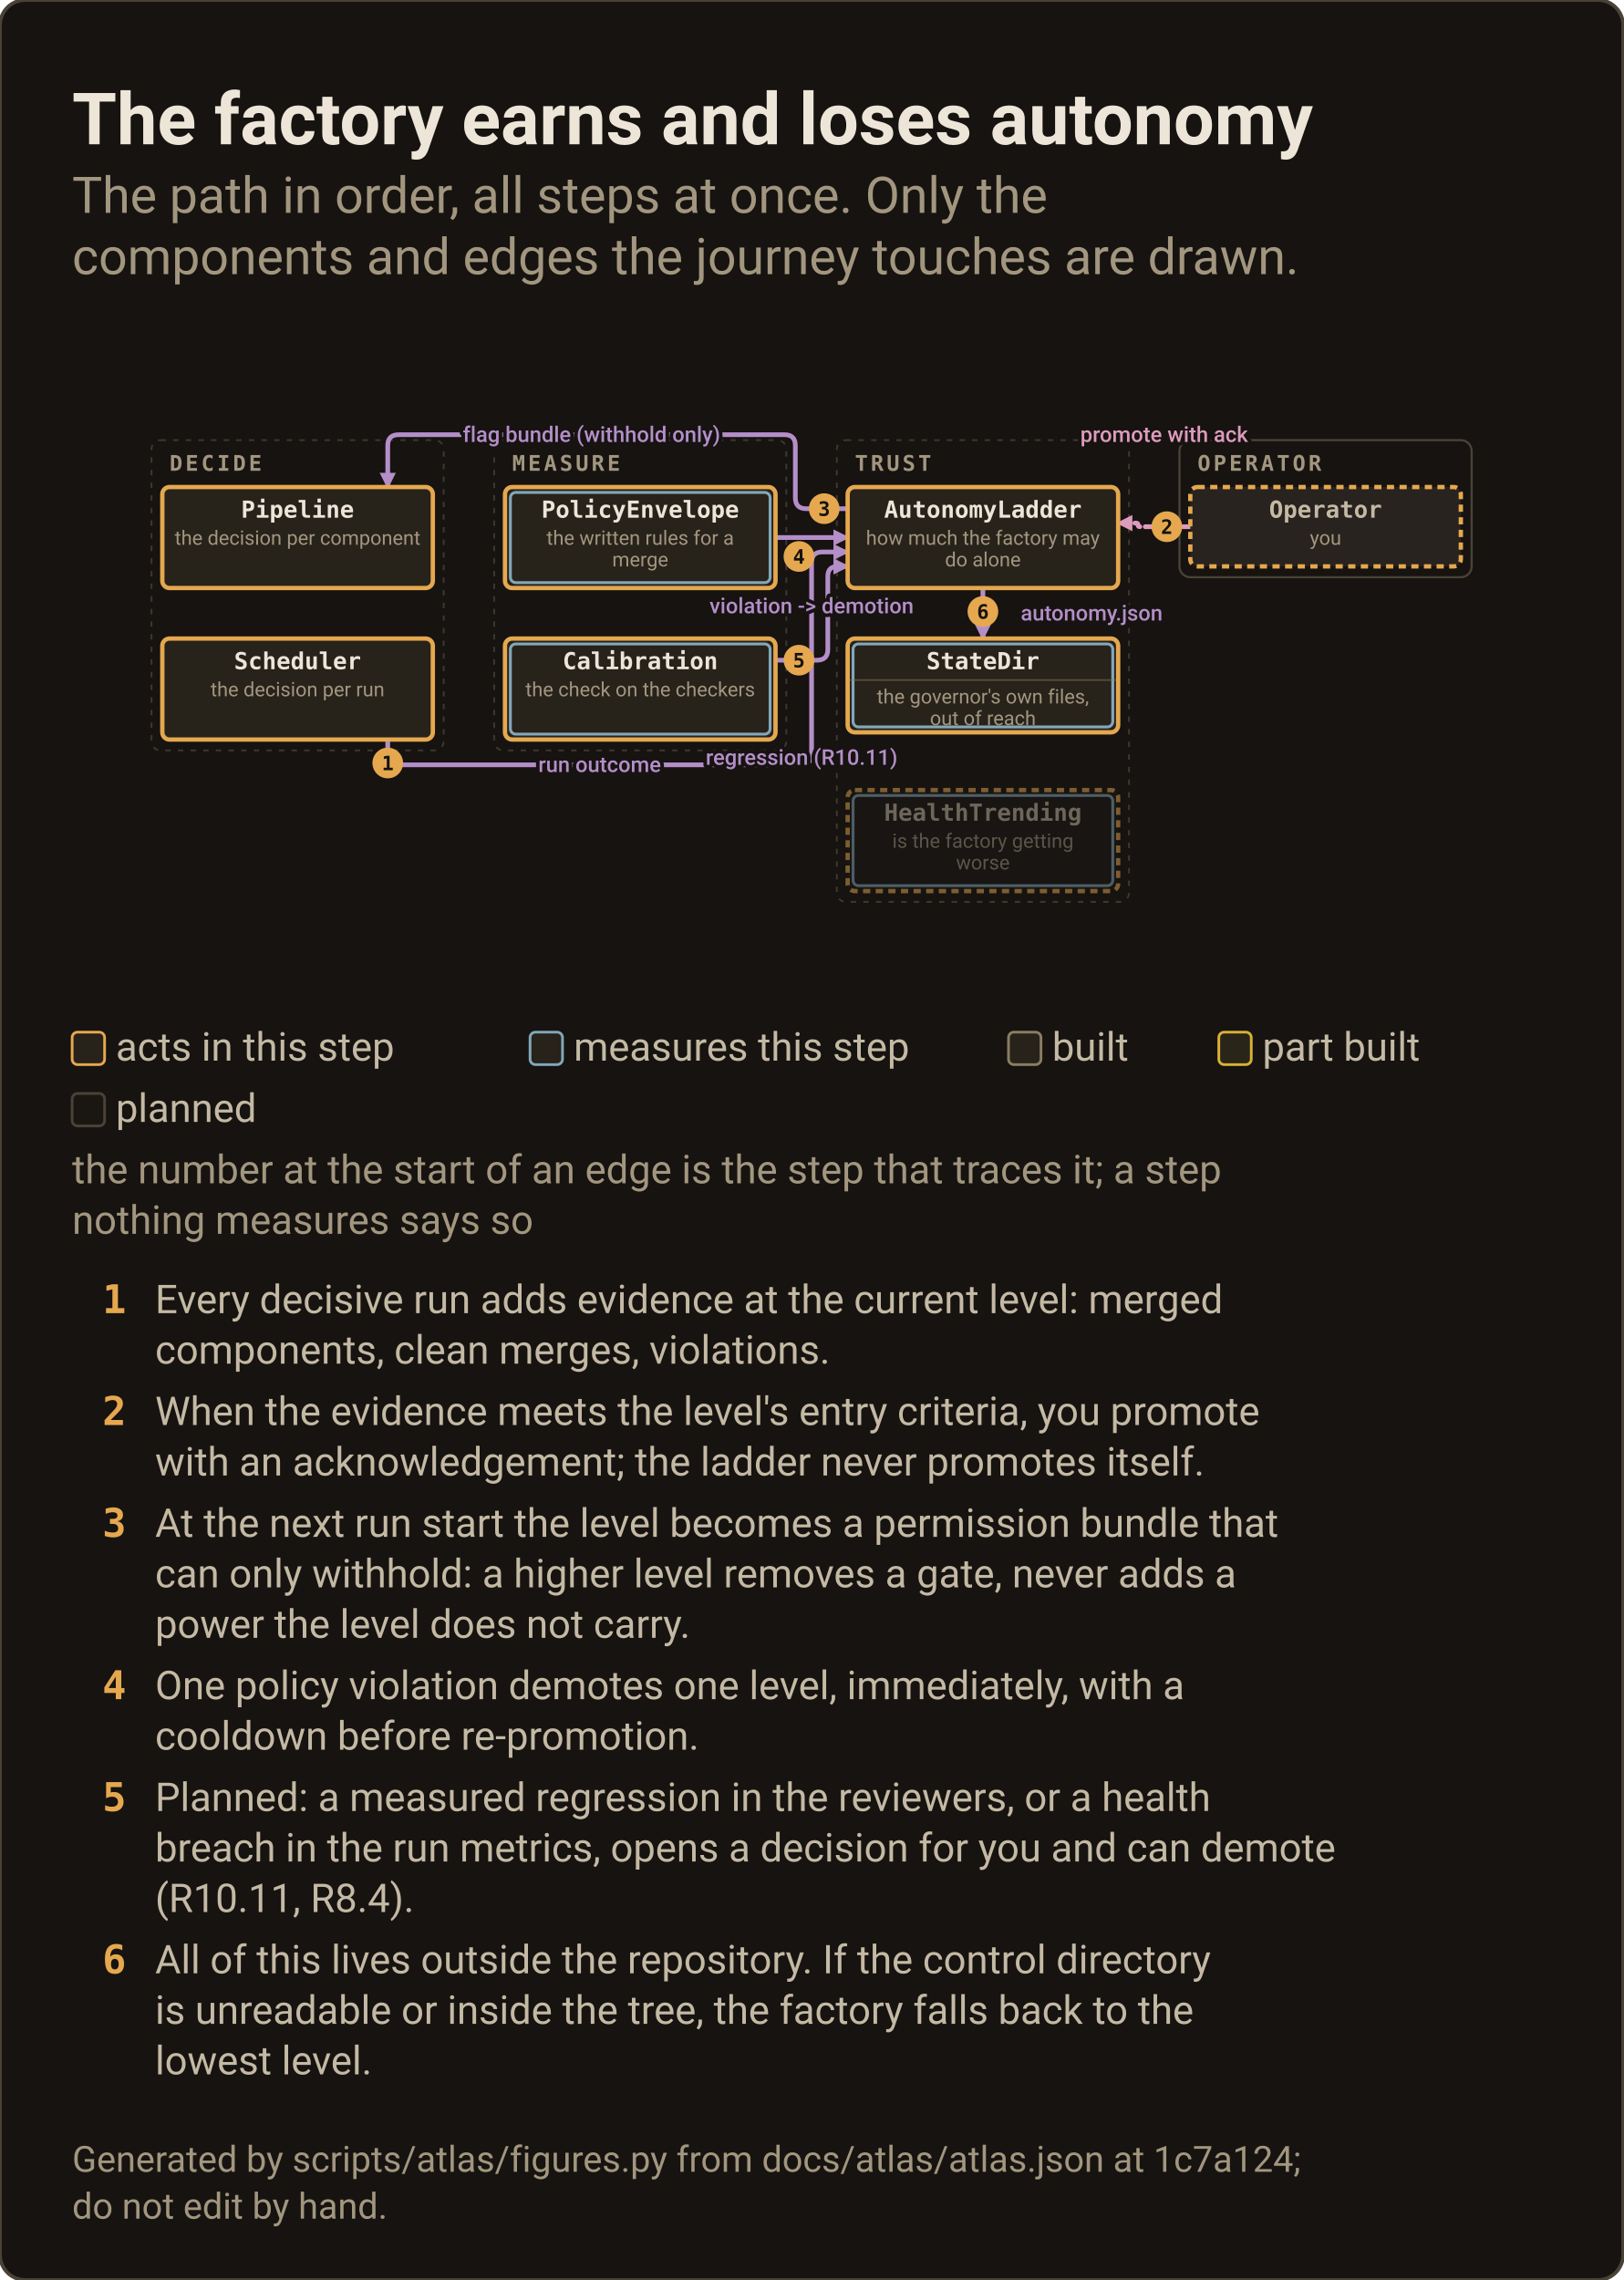
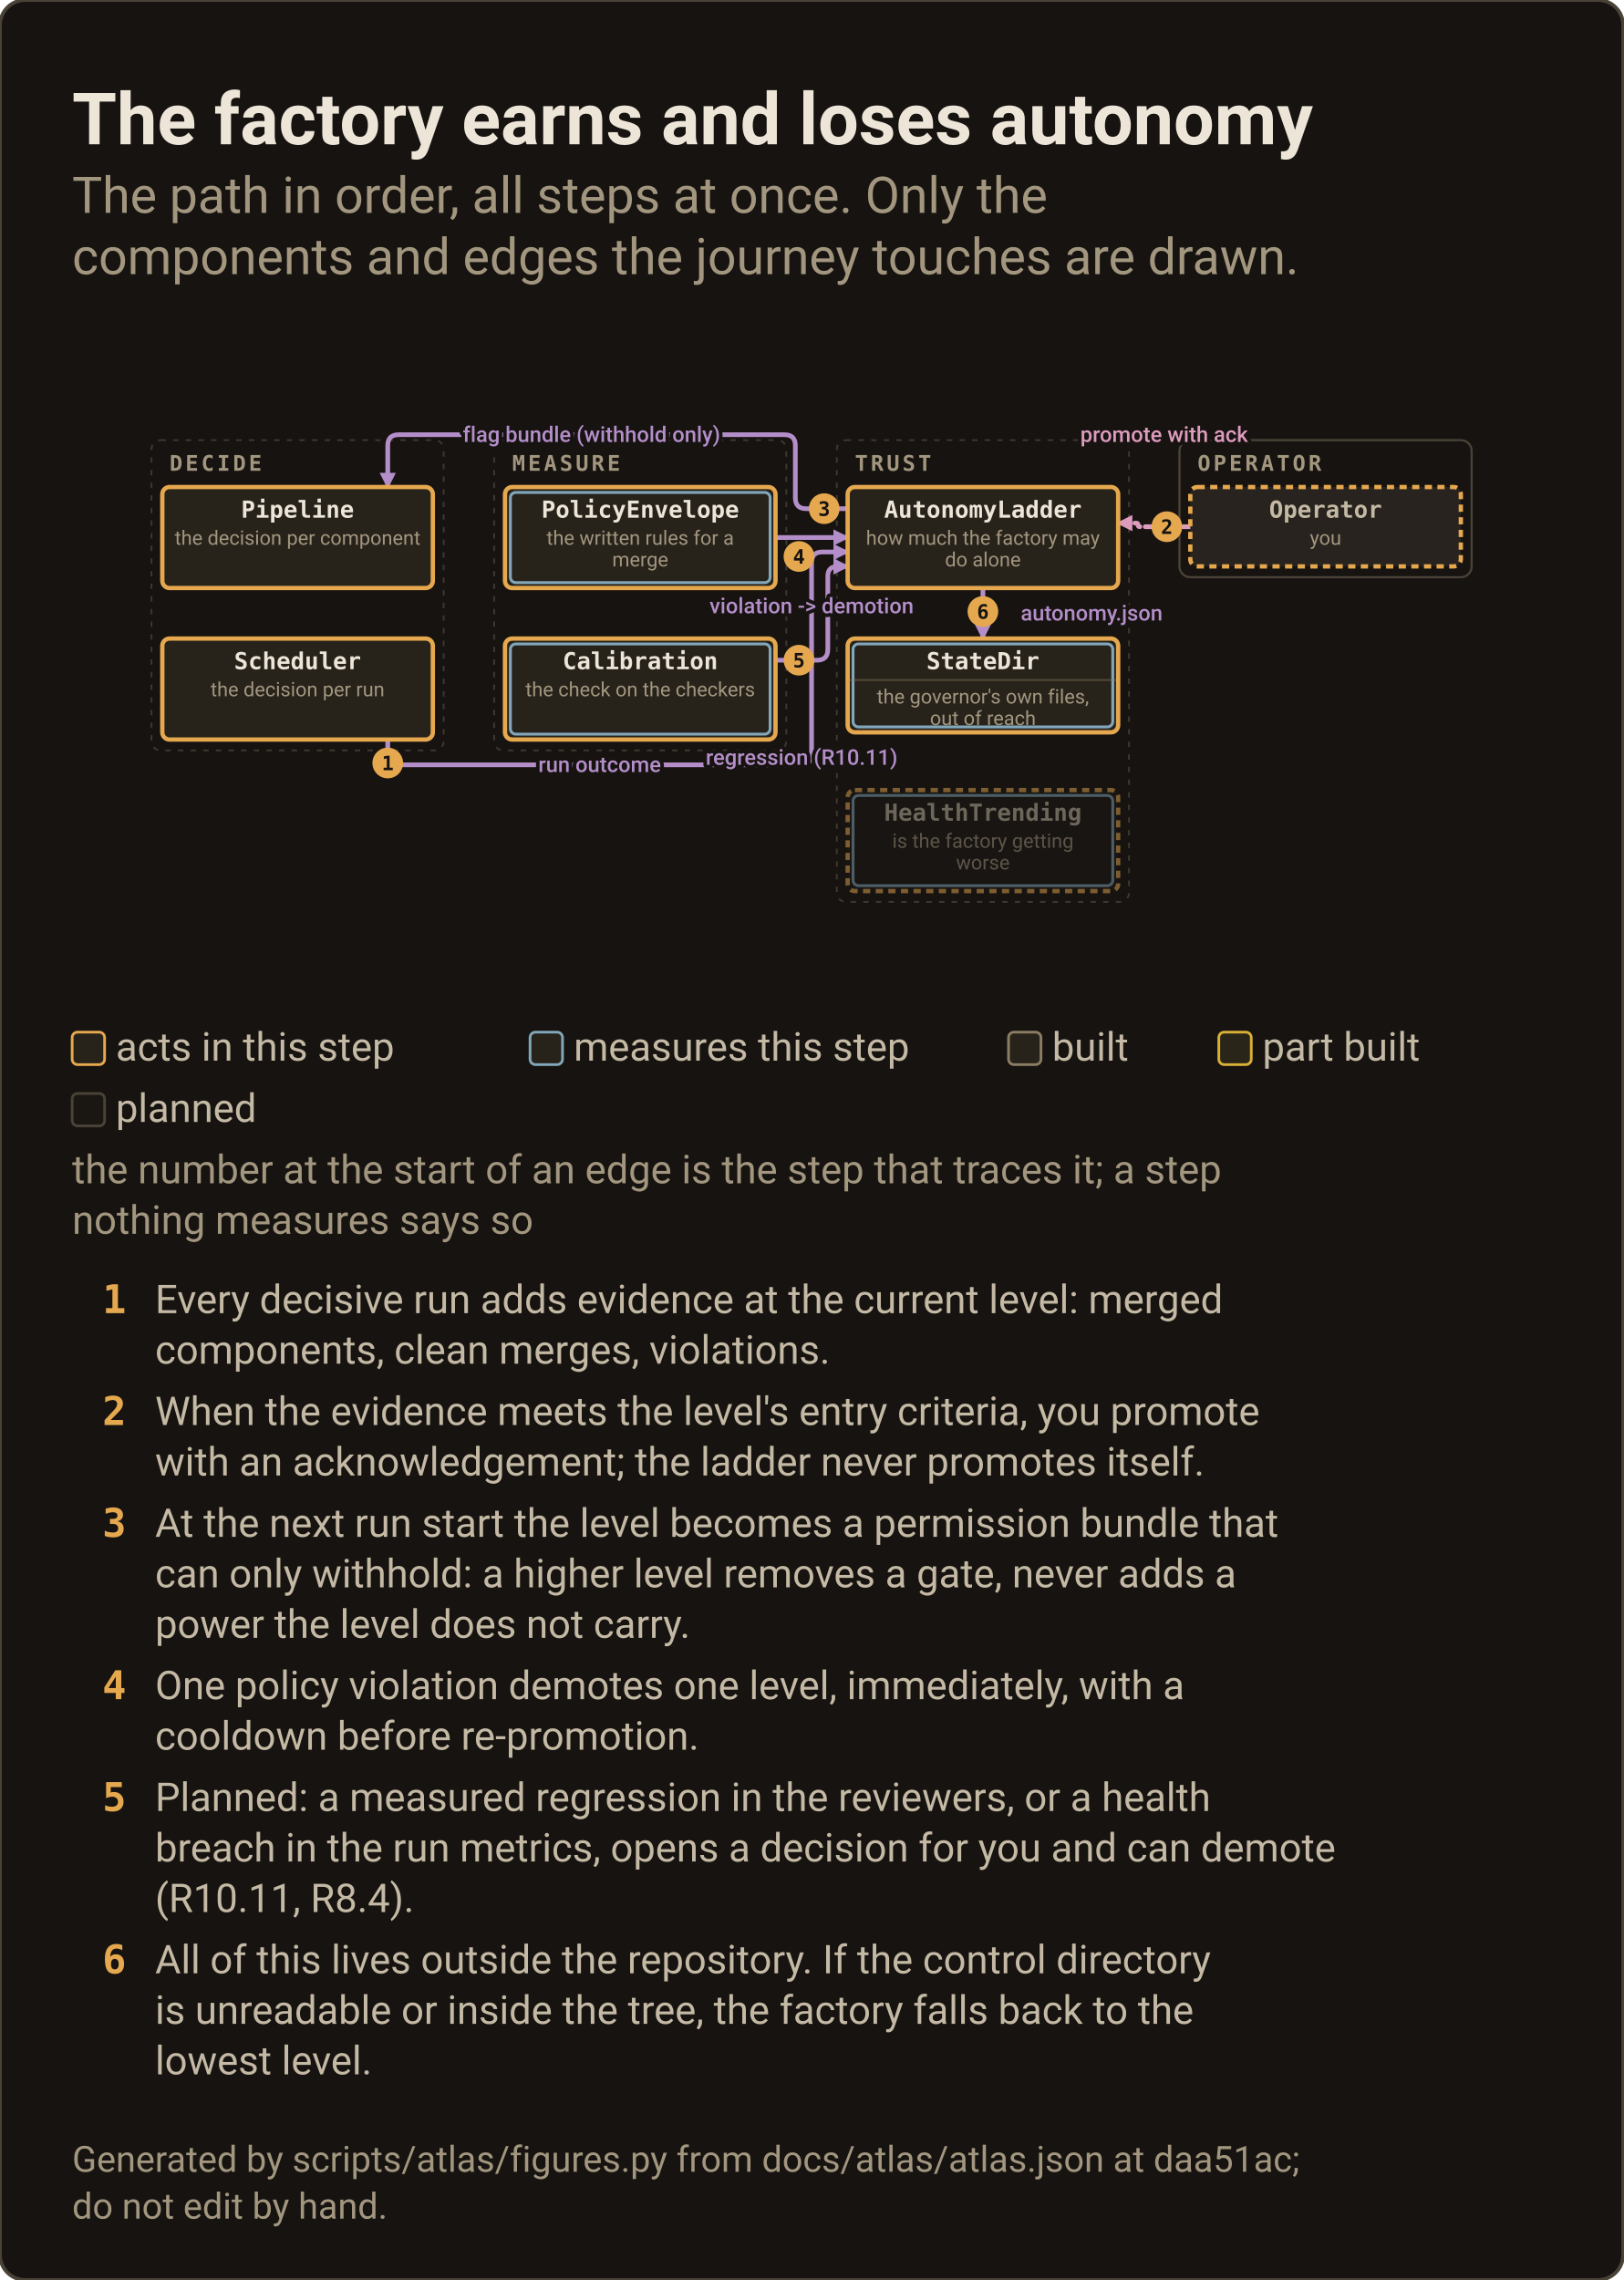
<svg xmlns="http://www.w3.org/2000/svg" width="900" height="1264" viewBox="0 0 900 1264" role="img" aria-label="Journey: The factory earns and loses autonomy">
  <rect x="0" y="0" width="900" height="1264" rx="14" fill="#161310" stroke="#4A4237" stroke-width="2" />
  <text x="40.0" y="80.0" class="c0">The factory earns and loses autonomy</text>
  <text x="40.0" y="118.0" class="c1">The path in order, all steps at once. Only the</text>
  <text x="40.0" y="152.0" class="c1">components and edges the journey touches are drawn.</text>
  <svg id="map" x="76.0" y="170.0" width="748" height="380" viewBox="0 0 748 380" overflow="visible">
    <defs>
      <marker id="map-m-work" viewBox="0 0 8 8" refX="7" refY="4" markerUnits="userSpaceOnUse" markerWidth="9" markerHeight="9" orient="auto-start-reverse">
        <path d="M0,0 L8,4 L0,8 z" fill="#D9CDB2" />
      </marker>
      <marker id="map-m-measure" viewBox="0 0 8 8" refX="7" refY="4" markerUnits="userSpaceOnUse" markerWidth="9" markerHeight="9" orient="auto-start-reverse">
        <path d="M0,0 L8,4 L0,8 z" fill="#82A7BA" />
      </marker>
      <marker id="map-m-feedback" viewBox="0 0 8 8" refX="7" refY="4" markerUnits="userSpaceOnUse" markerWidth="9" markerHeight="9" orient="auto-start-reverse">
        <path d="M0,0 L8,4 L0,8 z" fill="#E39A86" />
      </marker>
      <marker id="map-m-operator" viewBox="0 0 8 8" refX="7" refY="4" markerUnits="userSpaceOnUse" markerWidth="9" markerHeight="9" orient="auto-start-reverse">
        <path d="M0,0 L8,4 L0,8 z" fill="#DD9BBD" />
      </marker>
      <marker id="map-m-trust" viewBox="0 0 8 8" refX="7" refY="4" markerUnits="userSpaceOnUse" markerWidth="9" markerHeight="9" orient="auto-start-reverse">
        <path d="M0,0 L8,4 L0,8 z" fill="#B48EC9" />
      </marker>
      <marker id="map-m-learn" viewBox="0 0 8 8" refX="7" refY="4" markerUnits="userSpaceOnUse" markerWidth="9" markerHeight="9" orient="auto-start-reverse">
        <path d="M0,0 L8,4 L0,8 z" fill="#86C9A9" />
      </marker>
      <marker id="map-m-record" viewBox="0 0 8 8" refX="7" refY="4" markerUnits="userSpaceOnUse" markerWidth="9" markerHeight="9" orient="auto-start-reverse">
        <path d="M0,0 L8,4 L0,8 z" fill="#B7C27C" />
      </marker>
      <marker id="map-m-change" viewBox="0 0 8 8" refX="7" refY="4" markerUnits="userSpaceOnUse" markerWidth="9" markerHeight="9" orient="auto-start-reverse">
        <path d="M0,0 L8,4 L0,8 z" fill="#E26D5A" />
      </marker>
      <marker id="map-m-reach" viewBox="0 0 8 8" refX="7" refY="4" markerUnits="userSpaceOnUse" markerWidth="9" markerHeight="9" orient="auto-start-reverse">
        <path d="M0,0 L8,4 L0,8 z" fill="#E5A84F" />
      </marker>
    </defs>
    <style>#map .node.quiet{opacity:.42}#map .node.planned{opacity:.5}#map .node.planned.quiet{opacity:.3}#map .node.meas .node__box{stroke:#82A7BA;stroke-width:2.2}#map .node.acts .node__box{stroke:#E5A84F;stroke-width:2.4}#map .node__ring{display:none;fill:none;stroke:#82A7BA;stroke-width:1.6}#map .node.meas .node__ring{display:inline}#map .flow.planned{opacity:.35}#map .flowlbl.planned{opacity:.5}#map .flow.off,#map .flowlbl.off{display:none}#map .flow.hot{opacity:1;stroke-opacity:1;stroke-width:2.6}#map .flowlbl.hot{opacity:1}</style>
    <rect x="8.0" y="74.0" width="162.0" height="172.0" rx="5" fill="none" stroke="#A2967F" stroke-opacity=".28" stroke-width="1" stroke-dasharray="3 4" />
    <text x="18.0" y="91.0" class="t3">DECIDE</text>
    <rect x="198.0" y="74.0" width="162.0" height="172.0" rx="5" fill="none" stroke="#A2967F" stroke-opacity=".28" stroke-width="1" stroke-dasharray="3 4" />
    <text x="208.0" y="91.0" class="t3">MEASURE</text>
    <rect x="388.0" y="74.0" width="162.0" height="256.0" rx="5" fill="none" stroke="#A2967F" stroke-opacity=".28" stroke-width="1" stroke-dasharray="3 4" />
    <text x="398.0" y="91.0" class="t3">TRUST</text>
    <rect x="578.0" y="74.0" width="162.0" height="76.0" rx="6" fill="none" stroke="#4A4237" stroke-width="1.2" />
    <text x="588.0" y="91.0" class="t3">OPERATOR</text>
    <g data-layer="flow">
      <path id="map-f48" class="flow trust hot" data-edge="48" data-from="Scheduler" data-to="AutonomyLadder" data-art="run outcome" data-kind="trust" data-layer="trust" d="M 139.0 240.0 L 139.0 248.0 Q 139.0 254.0 145.0 254.0 L 368.0 254.0 Q 374.0 254.0 374.0 248.0 L 374.0 142.0 Q 374.0 136.0 380.0 136.0 L 394.0 136.0" fill="none" stroke="#B48EC9" stroke-opacity="0.82" stroke-width="1.2" stroke-linecap="round" marker-end="url(#map-m-trust)" />
      <path id="map-f67" class="flow trust planned hot" data-edge="67" data-from="Operator" data-to="AutonomyLadder" data-art="promote with ack" data-kind="trust" data-layer="operator" d="M 584.0 122.0 L 556.0 122.0 Q 555.0 122.0 555.0 121.0 L 555.0 121.0 Q 555.0 120.0 554.0 120.0 L 544.0 120.0" fill="none" stroke="#DD9BBD" stroke-opacity="0.82" stroke-width="1.2" stroke-dasharray="4 3" stroke-linecap="round" marker-end="url(#map-m-operator)" />
      <path id="map-f49" class="flow trust hot" data-edge="49" data-from="AutonomyLadder" data-to="Pipeline" data-art="flag bundle (withhold only)" data-kind="trust" data-layer="trust" d="M 394.0 112.0 L 371.0 112.0 Q 365.0 112.0 365.0 106.0 L 365.0 77.0 Q 365.0 71.0 359.0 71.0 L 145.0 71.0 Q 139.0 71.0 139.0 77.0 L 139.0 100.0" fill="none" stroke="#B48EC9" stroke-opacity="0.82" stroke-width="1.2" stroke-linecap="round" marker-end="url(#map-m-trust)" />
      <path id="map-f50" class="flow trust hot" data-edge="50" data-from="PolicyEnvelope" data-to="AutonomyLadder" data-art="violation -&gt; demotion" data-kind="trust" data-layer="trust" d="M 354.0 128.0 L 394.0 128.0" fill="none" stroke="#B48EC9" stroke-opacity="0.82" stroke-width="1.2" stroke-linecap="round" marker-end="url(#map-m-trust)" />
      <path id="map-f51" class="flow trust hot" data-edge="51" data-from="Calibration" data-to="AutonomyLadder" data-art="regression (R10.11)" data-kind="trust" data-layer="trust" d="M 354.0 196.0 L 377.0 196.0 Q 383.0 196.0 383.0 190.0 L 383.0 149.5 Q 383.0 144.0 388.5 144.0 L 394.0 144.0" fill="none" stroke="#B48EC9" stroke-opacity="0.82" stroke-width="1.2" stroke-linecap="round" marker-end="url(#map-m-trust)" />
      <path id="map-f52" class="flow trust hot" data-edge="52" data-from="AutonomyLadder" data-to="StateDir" data-art="autonomy.json" data-kind="trust" data-layer="trust" d="M 469.0 156.0 L 469.0 184.0" fill="none" stroke="#B48EC9" stroke-opacity="0.82" stroke-width="1.2" stroke-linecap="round" marker-end="url(#map-m-trust)" />
    </g>
    <g class="node built acts meas" data-id="PolicyEnvelope" data-kind="component" data-state="built" data-region="measure" role="button" tabindex="0" aria-label="PolicyEnvelope, the written rules for a merge, built">
      <rect class="node__box" x="204.0" y="100.0" width="150.0" height="56.0" rx="4.0" fill="#27221A" stroke="#8A7D63" stroke-width="1.1" />
      <rect class="node__ring" x="207.0" y="103.0" width="144.0" height="50.0" rx="3.0" />
      <text x="279.0" y="117.0" class="t4">PolicyEnvelope</text>
      <g data-layer="job">
        <text x="279.0" y="132.0" class="t5">the written rules for a</text>
        <text x="279.0" y="144.0" class="t5">merge</text>
      </g>
    </g>
    <g class="node built acts meas" data-id="Calibration" data-kind="component" data-state="built" data-region="measure" role="button" tabindex="0" aria-label="Calibration, the check on the checkers, built">
      <rect class="node__box" x="204.0" y="184.0" width="150.0" height="56.0" rx="4.0" fill="#27221A" stroke="#8A7D63" stroke-width="1.1" />
      <rect class="node__ring" x="207.0" y="187.0" width="144.0" height="50.0" rx="3.0" />
      <text x="279.0" y="201.0" class="t4">Calibration</text>
      <g data-layer="job">
        <text x="279.0" y="216.0" class="t5">the check on the checkers</text>
      </g>
    </g>
    <g class="node built acts" data-id="Pipeline" data-kind="component" data-state="built" data-region="decide" role="button" tabindex="0" aria-label="Pipeline, the decision per component, built">
      <rect class="node__box" x="14.0" y="100.0" width="150.0" height="56.0" rx="4.0" fill="#27221A" stroke="#8A7D63" stroke-width="1.1" />
      <rect class="node__ring" x="17.0" y="103.0" width="144.0" height="50.0" rx="3.0" />
      <text x="89.0" y="117.0" class="t4">Pipeline</text>
      <g data-layer="job">
        <text x="89.0" y="132.0" class="t5">the decision per component</text>
      </g>
    </g>
    <g class="node built acts" data-id="Scheduler" data-kind="component" data-state="built" data-region="decide" role="button" tabindex="0" aria-label="Scheduler, the decision per run, built">
      <rect class="node__box" x="14.0" y="184.0" width="150.0" height="56.0" rx="4.0" fill="#27221A" stroke="#8A7D63" stroke-width="1.1" />
      <rect class="node__ring" x="17.0" y="187.0" width="144.0" height="50.0" rx="3.0" />
      <text x="89.0" y="201.0" class="t4">Scheduler</text>
      <g data-layer="job">
        <text x="89.0" y="216.0" class="t5">the decision per run</text>
      </g>
    </g>
    <g class="node built acts" data-id="AutonomyLadder" data-kind="component" data-state="built" data-region="trust" role="button" tabindex="0" aria-label="AutonomyLadder, how much the factory may do alone, built">
      <rect class="node__box" x="394.0" y="100.0" width="150.0" height="56.0" rx="4.0" fill="#27221A" stroke="#8A7D63" stroke-width="1.1" />
      <rect class="node__ring" x="397.0" y="103.0" width="144.0" height="50.0" rx="3.0" />
      <text x="469.0" y="117.0" class="t4">AutonomyLadder</text>
      <g data-layer="job">
        <text x="469.0" y="132.0" class="t5">how much the factory may</text>
        <text x="469.0" y="144.0" class="t5">do alone</text>
      </g>
    </g>
    <g class="node built acts meas" data-id="StateDir" data-kind="store" data-state="built" data-region="trust" role="button" tabindex="0" aria-label="StateDir, the governor's own files, out of reach, built">
      <rect class="node__box" x="394.0" y="184.0" width="150.0" height="52.0" rx="4.0" fill="#27221A" stroke="#8A7D63" stroke-width="1.1" />
      <rect class="node__ring" x="397.0" y="187.0" width="144.0" height="46.0" rx="3.0" />
      <text x="469.0" y="201.0" class="t4">StateDir</text>
      <line x1="395.0" y1="207.0" x2="543.0" y2="207.0" stroke="#8A7D63" stroke-opacity=".45" stroke-width="1" />
      <g data-layer="job">
        <text x="469.0" y="220.0" class="t5">the governor's own files,</text>
        <text x="469.0" y="232.0" class="t5">out of reach</text>
      </g>
    </g>
    <g class="node planned acts meas" data-id="HealthTrending" data-kind="component" data-state="planned" data-region="trust" role="button" tabindex="0" aria-label="HealthTrending, is the factory getting worse, planned">
      <rect class="node__box" x="394.0" y="268.0" width="150.0" height="56.0" rx="4.0" fill="#1A1713" stroke="#4A4237" stroke-width="1.1" stroke-dasharray="4 3" />
      <rect class="node__ring" x="397.0" y="271.0" width="144.0" height="50.0" rx="3.0" />
      <text x="469.0" y="285.0" class="t6">HealthTrending</text>
      <g data-layer="job">
        <text x="469.0" y="300.0" class="t5">is the factory getting</text>
        <text x="469.0" y="312.0" class="t5">worse</text>
      </g>
    </g>
    <g class="node actor acts" data-id="Operator" data-kind="actor" data-state="planned" data-region="operator" role="button" tabindex="0" aria-label="Operator, you, outside">
      <rect class="node__box" x="584.0" y="100.0" width="150.0" height="44.0" rx="4.0" fill="#28231E" stroke="#A2967F" stroke-width="1.1" stroke-dasharray="4 3" />
      <rect class="node__ring" x="587.0" y="103.0" width="144.0" height="38.0" rx="3.0" />
      <text x="659.0" y="117.0" class="t6">Operator</text>
      <g data-layer="job">
        <text x="659.0" y="132.0" class="t5">you</text>
      </g>
    </g>
    <g data-layer="flow">
      <g class="flowlbl trust hot" data-edge="48" data-from="Scheduler" data-to="AutonomyLadder" data-layer="trust">
        <text x="256.5" y="258.0" class="t1">run outcome</text>
      </g>
      <g class="flowlbl trust planned hot" data-edge="67" data-from="Operator" data-to="AutonomyLadder" data-layer="operator">
        <text x="569.5" y="75.0" class="t2">promote with ack</text>
      </g>
      <g class="flowlbl trust hot" data-edge="49" data-from="AutonomyLadder" data-to="Pipeline" data-layer="trust">
        <text x="252.0" y="75.0" class="t1">flag bundle (withhold only)</text>
      </g>
      <g class="flowlbl trust hot" data-edge="50" data-from="PolicyEnvelope" data-to="AutonomyLadder" data-layer="trust">
        <text x="374.0" y="170.0" class="t1">violation -&gt; demotion</text>
      </g>
      <g class="flowlbl trust hot" data-edge="51" data-from="Calibration" data-to="AutonomyLadder" data-layer="trust">
        <text x="368.5" y="254.0" class="t1">regression (R10.11)</text>
      </g>
      <g class="flowlbl trust hot" data-edge="52" data-from="AutonomyLadder" data-to="StateDir" data-layer="trust">
        <text x="529.3" y="174.0" class="t1">autonomy.json</text>
      </g>
    </g>
    <g data-layer="steps">
      <g class="step" data-edge="48">
        <circle cx="139.0" cy="253.0" r="8.5" fill="#E5A84F" />
        <text x="139.0" y="257.0" class="t0">1</text>
      </g>
      <g class="step" data-edge="67">
        <circle cx="571.0" cy="122.0" r="8.5" fill="#E5A84F" />
        <text x="571.0" y="126.0" class="t0">2</text>
      </g>
      <g class="step" data-edge="49">
        <circle cx="381.0" cy="112.0" r="8.5" fill="#E5A84F" />
        <text x="381.0" y="116.0" class="t0">3</text>
      </g>
      <g class="step" data-edge="50">
        <circle cx="367.0" cy="138.5" r="8.5" fill="#E5A84F" />
        <text x="367.0" y="142.5" class="t0">4</text>
      </g>
      <g class="step" data-edge="51">
        <circle cx="367.0" cy="196.0" r="8.5" fill="#E5A84F" />
        <text x="367.0" y="200.0" class="t0">5</text>
      </g>
      <g class="step" data-edge="52">
        <circle cx="469.0" cy="169.0" r="8.5" fill="#E5A84F" />
        <text x="469.0" y="173.0" class="t0">6</text>
      </g>
    </g>
    <style>#map .t0{font-family:ui-monospace,"SF Mono",SFMono-Regular,"JetBrains Mono",Menlo,Consolas,monospace;font-size:11.0px;font-weight:700;fill:#161310;text-anchor:middle}#map .t1{font-family:ui-sans-serif,system-ui,-apple-system,"SF Pro Text","Segoe UI",Roboto,"Helvetica Neue",Arial,sans-serif;font-size:12.0px;font-weight:500;fill:#B48EC9;text-anchor:middle;paint-order:stroke;stroke:#161310;stroke-width:4;stroke-linejoin:round}#map .t2{font-family:ui-sans-serif,system-ui,-apple-system,"SF Pro Text","Segoe UI",Roboto,"Helvetica Neue",Arial,sans-serif;font-size:12.0px;font-weight:500;fill:#DD9BBD;text-anchor:middle;paint-order:stroke;stroke:#161310;stroke-width:4;stroke-linejoin:round}#map .t3{font-family:ui-monospace,"SF Mono",SFMono-Regular,"JetBrains Mono",Menlo,Consolas,monospace;font-size:12.0px;font-weight:600;fill:#A2967F;text-anchor:start;letter-spacing:.13em}#map .t4{font-family:ui-monospace,"SF Mono",SFMono-Regular,"JetBrains Mono",Menlo,Consolas,monospace;font-size:13.0px;font-weight:600;fill:#ECE5D8;text-anchor:middle}#map .t5{font-family:ui-sans-serif,system-ui,-apple-system,"SF Pro Text","Segoe UI",Roboto,"Helvetica Neue",Arial,sans-serif;font-size:11.0px;font-weight:400;fill:#A2967F;text-anchor:middle}#map .t6{font-family:ui-monospace,"SF Mono",SFMono-Regular,"JetBrains Mono",Menlo,Consolas,monospace;font-size:13.0px;font-weight:600;fill:#C4B9A4;text-anchor:middle}</style>
  </svg>
  <rect x="40.0" y="572.2" width="18" height="18" rx="3" fill="#27221A" stroke="#E5A84F" stroke-width="1.5" />
  <text x="64.2" y="588.0" class="c2">acts in this step</text>
  <rect x="293.9" y="572.2" width="18" height="18" rx="3" fill="#27221A" stroke="#82A7BA" stroke-width="1.5" />
  <text x="318.1" y="588.0" class="c2">measures this step</text>
  <rect x="559.2" y="572.2" width="18" height="18" rx="3" fill="#27221A" stroke="#8A7D63" stroke-width="1.5" />
  <text x="583.4" y="588.0" class="c2">built</text>
  <rect x="675.8" y="572.2" width="18" height="18" rx="3" fill="#2A2519" stroke="#D9B036" stroke-width="1.5" />
  <text x="700.0" y="588.0" class="c2">part built</text>
  <rect x="40.0" y="606.2" width="18" height="18" rx="3" fill="#1A1713" stroke="#4A4237" stroke-width="1.5" />
  <text x="64.2" y="622.0" class="c2">planned</text>
  <text x="40.0" y="656.0" class="c3">the number at the start of an edge is the step that traces it; a step</text>
  <text x="40.0" y="684.0" class="c3">nothing measures says so</text>
  <text x="70.0" y="728.0" class="c4">1</text>
  <text x="86.0" y="728.0" class="c2">Every decisive run adds evidence at the current level: merged</text>
  <text x="86.0" y="756.0" class="c2">components, clean merges, violations.</text>
  <text x="70.0" y="790.0" class="c4">2</text>
  <text x="86.0" y="790.0" class="c2">When the evidence meets the level's entry criteria, you promote</text>
  <text x="86.0" y="818.0" class="c2">with an acknowledgement; the ladder never promotes itself.</text>
  <text x="70.0" y="852.0" class="c4">3</text>
  <text x="86.0" y="852.0" class="c2">At the next run start the level becomes a permission bundle that</text>
  <text x="86.0" y="880.0" class="c2">can only withhold: a higher level removes a gate, never adds a</text>
  <text x="86.0" y="908.0" class="c2">power the level does not carry.</text>
  <text x="70.0" y="942.0" class="c4">4</text>
  <text x="86.0" y="942.0" class="c2">One policy violation demotes one level, immediately, with a</text>
  <text x="86.0" y="970.0" class="c2">cooldown before re-promotion.</text>
  <text x="70.0" y="1004.0" class="c4">5</text>
  <text x="86.0" y="1004.0" class="c2">Planned: a measured regression in the reviewers, or a health</text>
  <text x="86.0" y="1032.0" class="c2">breach in the run metrics, opens a decision for you and can demote</text>
  <text x="86.0" y="1060.0" class="c2">(R10.11, R8.4).</text>
  <text x="70.0" y="1094.0" class="c4">6</text>
  <text x="86.0" y="1094.0" class="c2">All of this lives outside the repository. If the control directory</text>
  <text x="86.0" y="1122.0" class="c2">is unreadable or inside the tree, the factory falls back to the</text>
  <text x="86.0" y="1150.0" class="c2">lowest level.</text>
-   <text x="40.0" y="1204.0" class="c5">Generated by scripts/atlas/figures.py from docs/atlas/atlas.json at 1c7a124;</text>
+   <text x="40.0" y="1204.0" class="c5">Generated by scripts/atlas/figures.py from docs/atlas/atlas.json at daa51ac;</text>
  <text x="40.0" y="1230.0" class="c5">do not edit by hand.</text>
  <style>.c0{font-family:ui-sans-serif,system-ui,-apple-system,"SF Pro Text","Segoe UI",Roboto,"Helvetica Neue",Arial,sans-serif;font-size:40.0px;font-weight:600;fill:#ECE5D8;text-anchor:start}.c1{font-family:ui-sans-serif,system-ui,-apple-system,"SF Pro Text","Segoe UI",Roboto,"Helvetica Neue",Arial,sans-serif;font-size:28.0px;font-weight:400;fill:#A2967F;text-anchor:start}.c2{font-family:ui-sans-serif,system-ui,-apple-system,"SF Pro Text","Segoe UI",Roboto,"Helvetica Neue",Arial,sans-serif;font-size:22.0px;font-weight:400;fill:#C4B9A4;text-anchor:start}.c3{font-family:ui-sans-serif,system-ui,-apple-system,"SF Pro Text","Segoe UI",Roboto,"Helvetica Neue",Arial,sans-serif;font-size:22.0px;font-weight:400;fill:#A2967F;text-anchor:start}.c4{font-family:ui-monospace,"SF Mono",SFMono-Regular,"JetBrains Mono",Menlo,Consolas,monospace;font-size:22.0px;font-weight:700;fill:#E5A84F;text-anchor:end}.c5{font-family:ui-sans-serif,system-ui,-apple-system,"SF Pro Text","Segoe UI",Roboto,"Helvetica Neue",Arial,sans-serif;font-size:20.0px;font-weight:400;fill:#A2967F;text-anchor:start}</style>
</svg>
